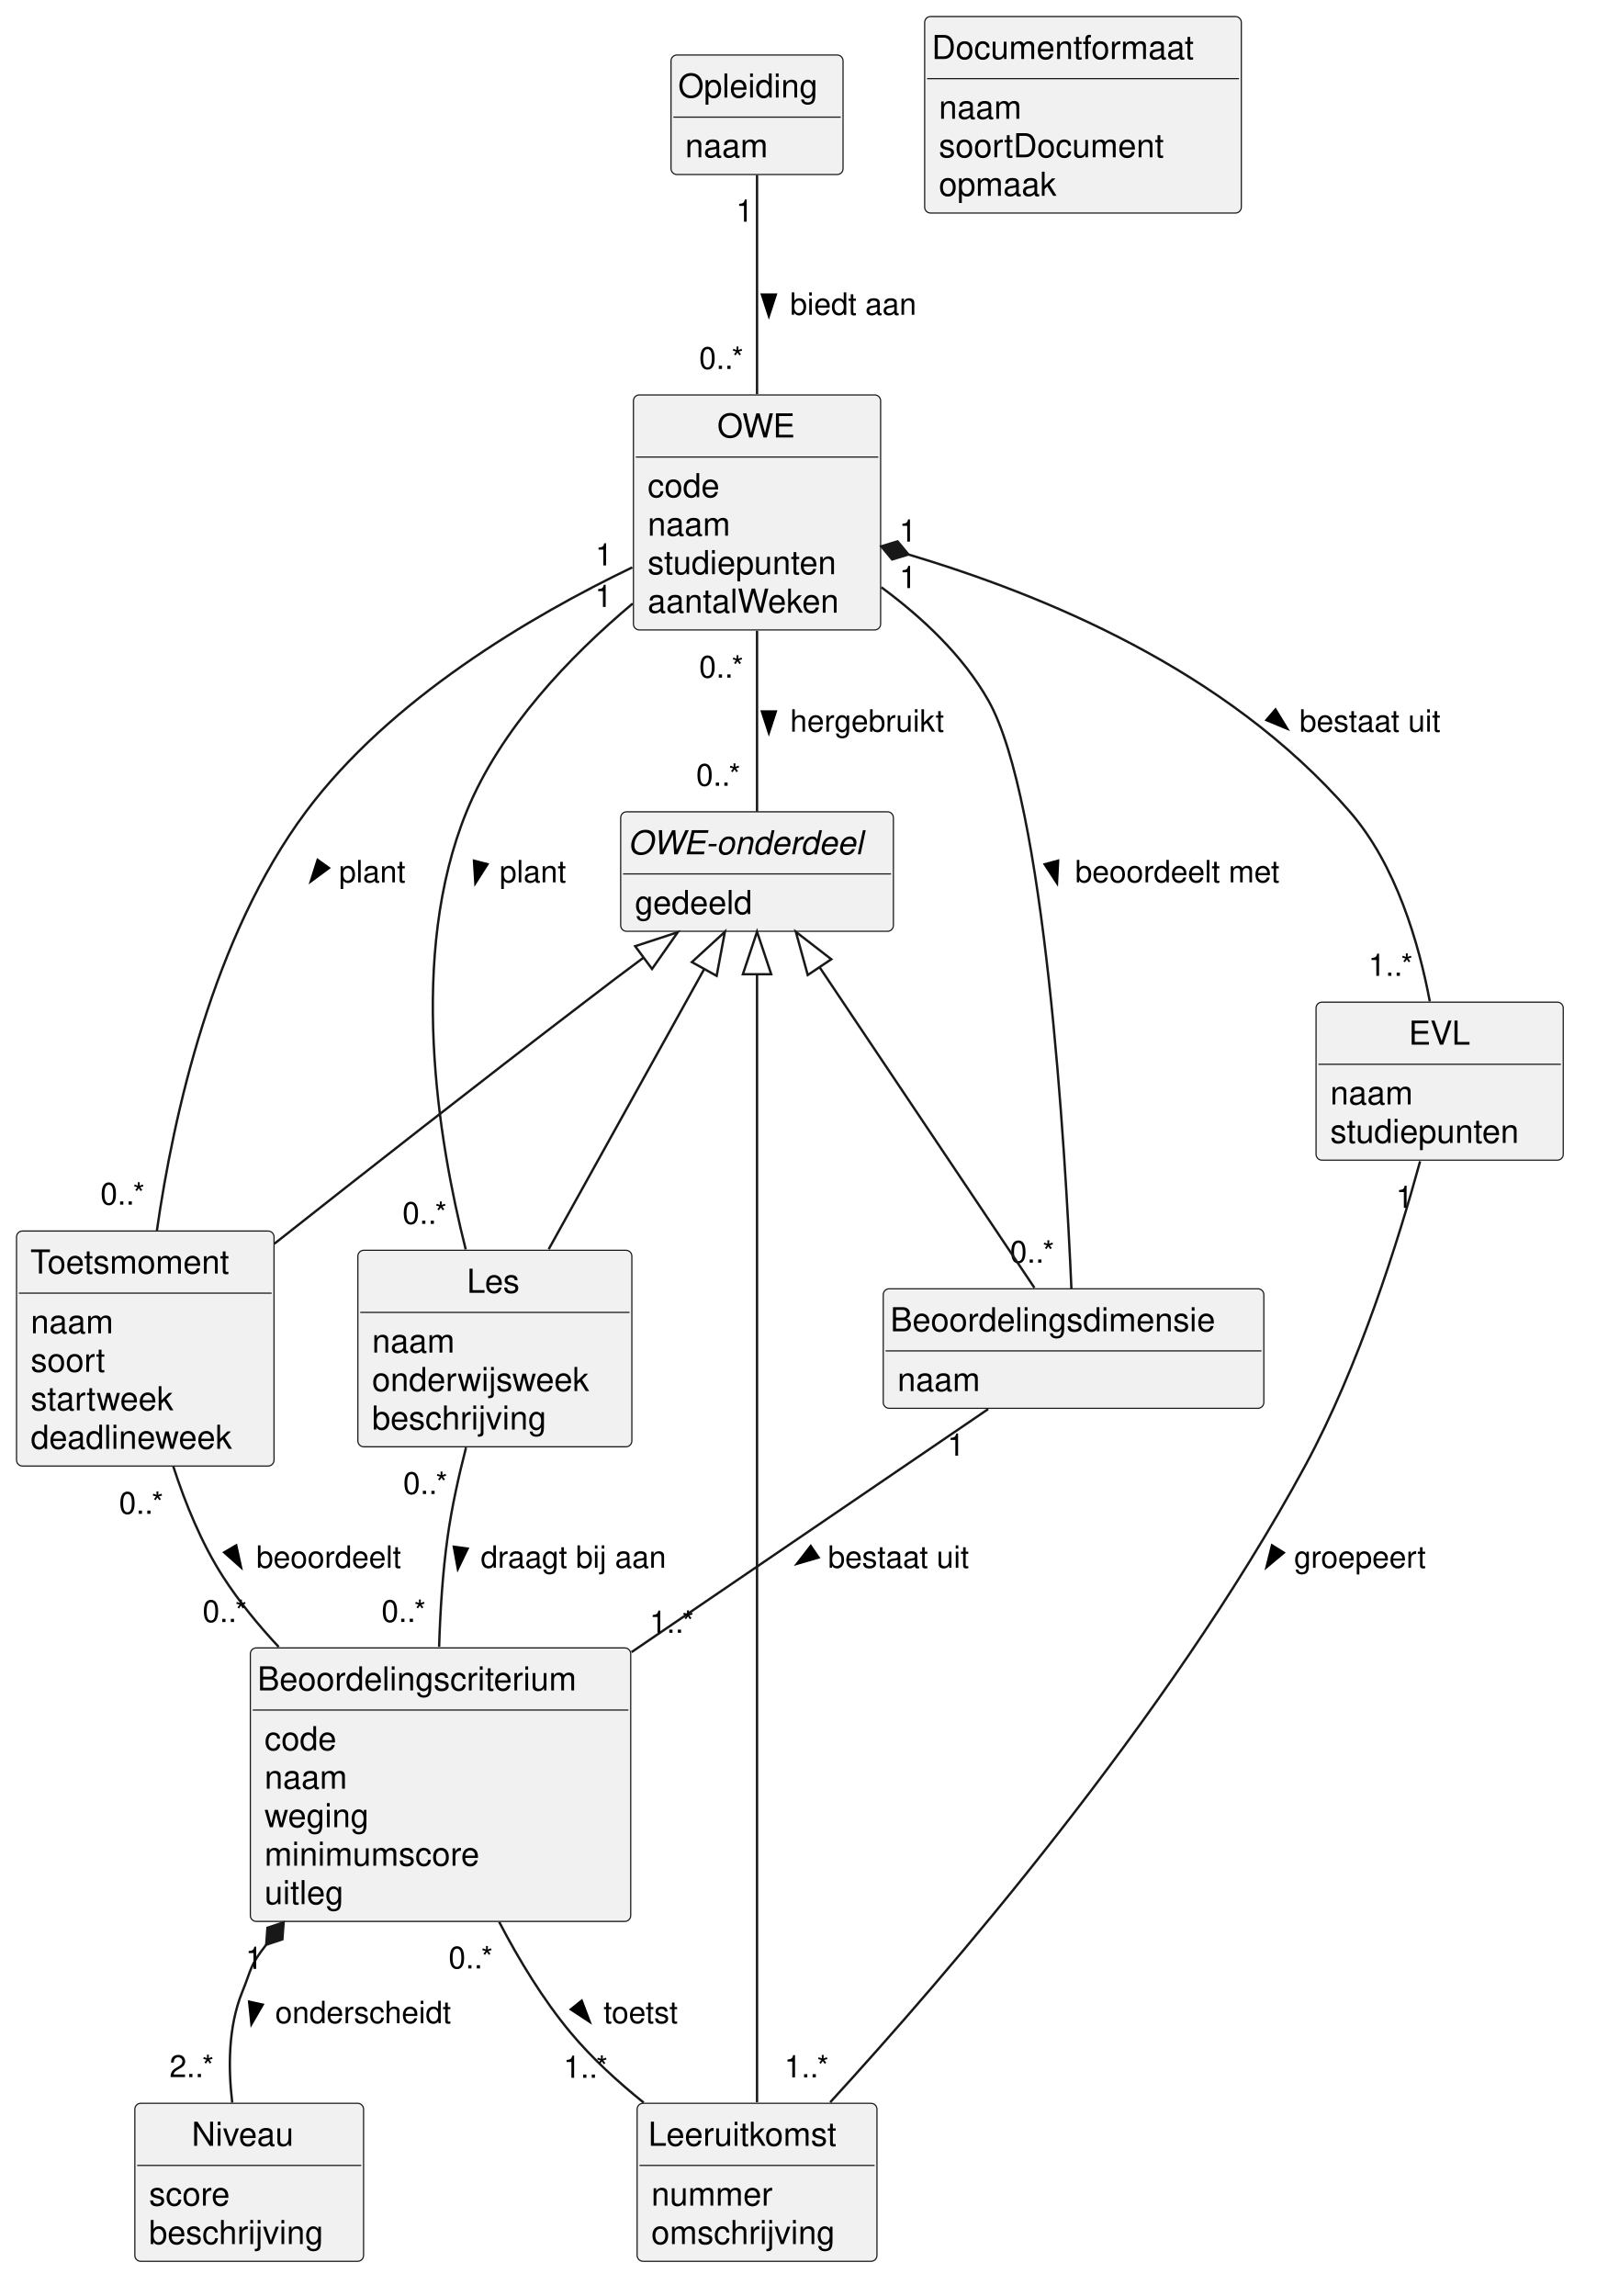
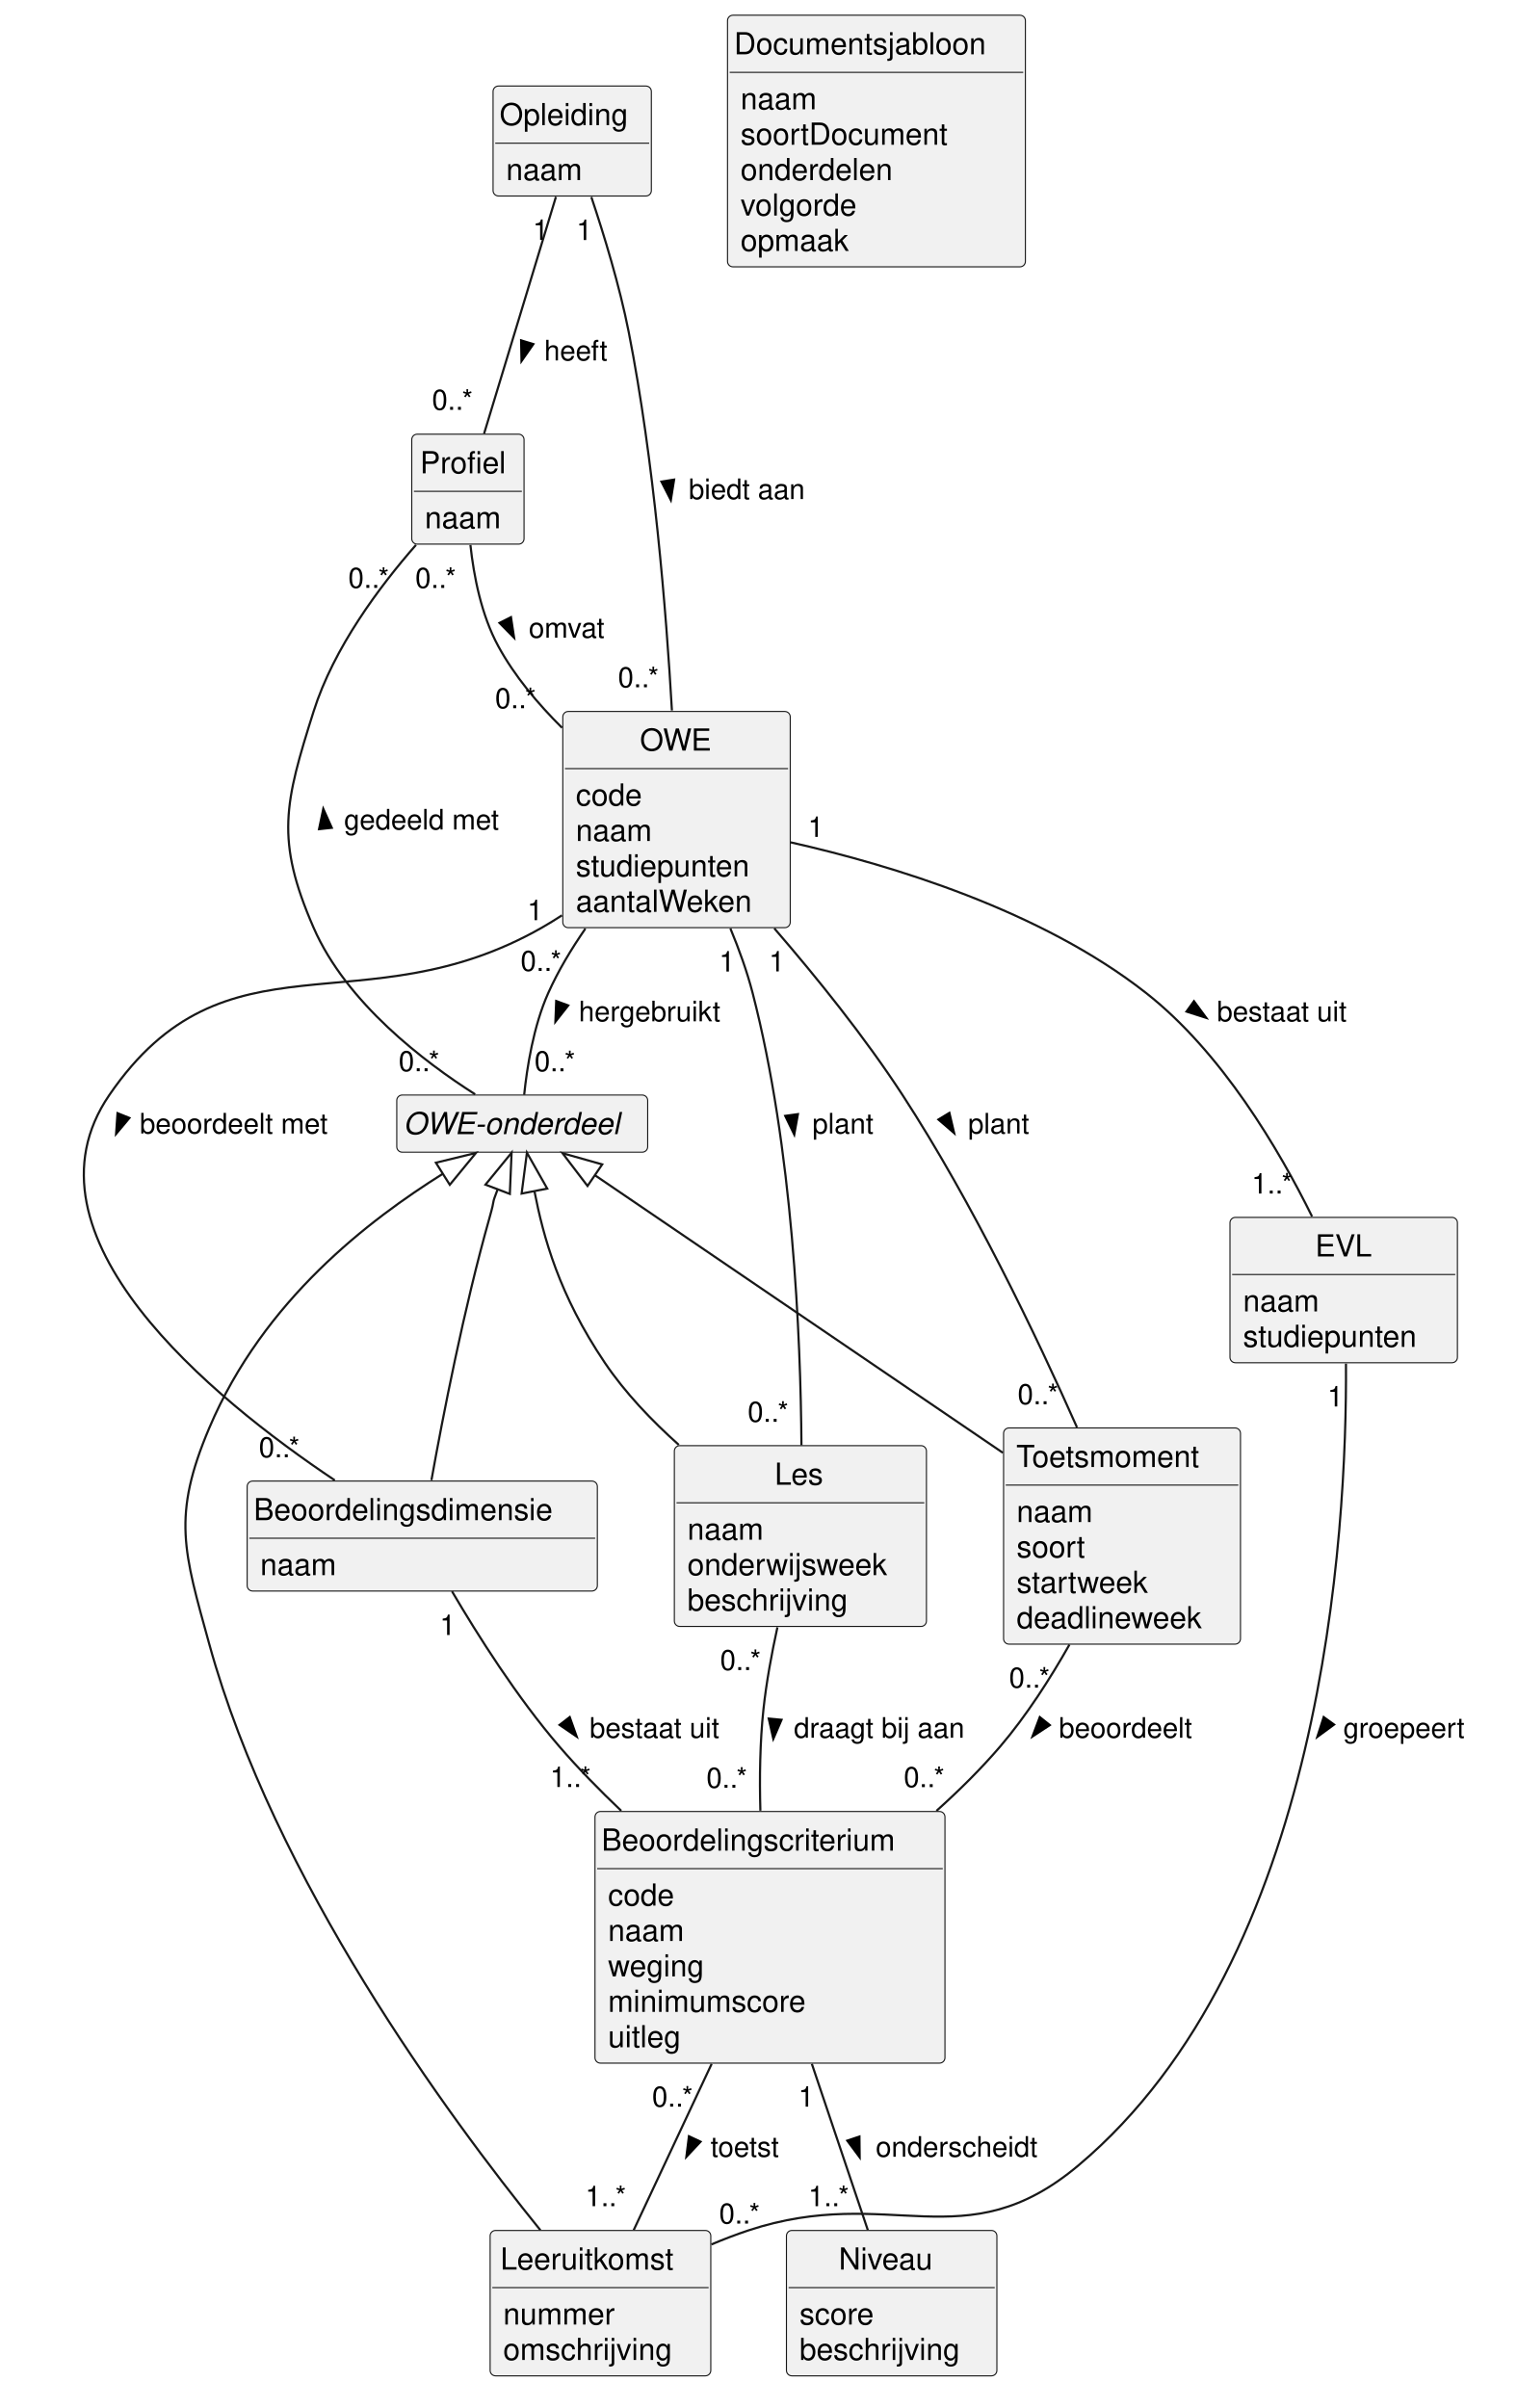
- <svg xmlns="http://www.w3.org/2000/svg" version="1.1" data-diagram-type="CLASS" style="width:676px;height:972px;background:#FFFFFF;" width="676px" height="972px" viewBox="0 0 676 972" zoomAndPan="magnify" preserveAspectRatio="none" contentStyleType="text/css">
+ <svg xmlns="http://www.w3.org/2000/svg" version="1.1" data-diagram-type="CLASS" style="width:698px;height:1108px;background:#FFFFFF;" width="698px" height="1108px" viewBox="0 0 698 1108" zoomAndPan="magnify" preserveAspectRatio="none" contentStyleType="text/css">
  <defs />
  <g font-family="sans-serif" lengthAdjust="spacing">
    <g class="entity" data-qualified-name="Opleiding" id="ent0001" data-source-line="10">
-       <rect x="284.09" y="23.29" width="72.835" height="50.594" fill="#F1F1F1" style="stroke:#181818;stroke-width:0.5;" rx="2.5" ry="2.5" />
-       <text x="287.09" y="41.285" fill="#000" font-size="14" textLength="66.835" font-family="Helvetica">Opleiding</text>
-       <line x1="285.09" y1="49.587" x2="355.925" y2="49.587" style="stroke:#181818;stroke-width:0.5;" />
-       <text x="290.09" y="66.582" fill="#000" font-size="14" textLength="39.669" font-family="Helvetica">naam</text>
-     </g>
-     <g class="entity" data-qualified-name="OWE" id="ent0002" data-source-line="13">
-       <rect x="268.18" y="167.19" width="104.654" height="99.484" fill="#F1F1F1" style="stroke:#181818;stroke-width:0.5;" rx="2.5" ry="2.5" />
-       <text x="303.653" y="185.185" fill="#000" font-size="14" textLength="33.708" font-family="Helvetica">OWE</text>
-       <line x1="269.18" y1="193.487" x2="371.834" y2="193.487" style="stroke:#181818;stroke-width:0.5;" />
-       <text x="274.18" y="210.482" fill="#000" font-size="14" textLength="33.763" font-family="Helvetica">code</text>
-       <text x="274.18" y="226.779" fill="#000" font-size="14" textLength="39.669" font-family="Helvetica">naam</text>
-       <text x="274.18" y="243.076" fill="#000" font-size="14" textLength="92.654" font-family="Helvetica">studiepunten</text>
-       <text x="274.18" y="259.373" fill="#000" font-size="14" textLength="92.039" font-family="Helvetica">aantalWeken</text>
-     </g>
-     <g class="entity" data-qualified-name="EVL" id="ent0003" data-source-line="19">
-       <rect x="557.18" y="424.26" width="104.654" height="66.891" fill="#F1F1F1" style="stroke:#181818;stroke-width:0.5;" rx="2.5" ry="2.5" />
-       <text x="596.396" y="442.255" fill="#000" font-size="14" textLength="26.223" font-family="Helvetica">EVL</text>
-       <line x1="558.18" y1="450.557" x2="660.834" y2="450.557" style="stroke:#181818;stroke-width:0.5;" />
-       <text x="563.18" y="467.552" fill="#000" font-size="14" textLength="39.669" font-family="Helvetica">naam</text>
-       <text x="563.18" y="483.849" fill="#000" font-size="14" textLength="92.654" font-family="Helvetica">studiepunten</text>
-     </g>
-     <g class="entity" data-qualified-name="Onderdeel" id="ent0004" data-source-line="23">
-       <rect x="262.78" y="343.67" width="115.457" height="50.594" fill="#F1F1F1" style="stroke:#181818;stroke-width:0.5;" rx="2.5" ry="2.5" />
-       <text x="265.78" y="361.665" fill="#000" font-size="14" textLength="109.457" font-style="italic" font-family="Helvetica">OWE-onderdeel</text>
-       <line x1="263.78" y1="369.967" x2="377.237" y2="369.967" style="stroke:#181818;stroke-width:0.5;" />
-       <text x="268.78" y="386.962" fill="#000" font-size="14" textLength="56.39" font-family="Helvetica">gedeeld</text>
-     </g>
-     <g class="entity" data-qualified-name="Leeruitkomst" id="ent0005" data-source-line="26">
-       <rect x="269.74" y="890.42" width="101.537" height="66.891" fill="#F1F1F1" style="stroke:#181818;stroke-width:0.5;" rx="2.5" ry="2.5" />
-       <text x="274.445" y="908.415" fill="#000" font-size="14" textLength="92.128" font-family="Helvetica">Leeruitkomst</text>
-       <line x1="270.74" y1="916.717" x2="370.277" y2="916.717" style="stroke:#181818;stroke-width:0.5;" />
-       <text x="275.74" y="933.712" fill="#000" font-size="14" textLength="59.391" font-family="Helvetica">nummer</text>
-       <text x="275.74" y="950.009" fill="#000" font-size="14" textLength="89.537" font-family="Helvetica">omschrijving</text>
-     </g>
-     <g class="entity" data-qualified-name="Beoordelingsdimensie" id="ent0006" data-source-line="30">
-       <rect x="373.94" y="545.6" width="161.135" height="50.594" fill="#F1F1F1" style="stroke:#181818;stroke-width:0.5;" rx="2.5" ry="2.5" />
-       <text x="376.94" y="563.595" fill="#000" font-size="14" textLength="155.135" font-family="Helvetica">Beoordelingsdimensie</text>
-       <line x1="374.94" y1="571.897" x2="534.075" y2="571.897" style="stroke:#181818;stroke-width:0.5;" />
-       <text x="379.94" y="588.892" fill="#000" font-size="14" textLength="39.669" font-family="Helvetica">naam</text>
-     </g>
-     <g class="entity" data-qualified-name="Beoordelingscriterium" id="ent0007" data-source-line="33">
-       <rect x="105.99" y="697.64" width="161.039" height="115.781" fill="#F1F1F1" style="stroke:#181818;stroke-width:0.5;" rx="2.5" ry="2.5" />
-       <text x="108.99" y="715.635" fill="#000" font-size="14" textLength="155.039" font-family="Helvetica">Beoordelingscriterium</text>
-       <line x1="106.99" y1="723.937" x2="266.029" y2="723.937" style="stroke:#181818;stroke-width:0.5;" />
-       <text x="111.99" y="740.932" fill="#000" font-size="14" textLength="33.763" font-family="Helvetica">code</text>
-       <text x="111.99" y="757.229" fill="#000" font-size="14" textLength="39.669" font-family="Helvetica">naam</text>
-       <text x="111.99" y="773.526" fill="#000" font-size="14" textLength="50.6" font-family="Helvetica">weging</text>
-       <text x="111.99" y="789.823" fill="#000" font-size="14" textLength="104.364" font-family="Helvetica">minimumscore</text>
-       <text x="111.99" y="806.119" fill="#000" font-size="14" textLength="39.642" font-family="Helvetica">uitleg</text>
-     </g>
-     <g class="entity" data-qualified-name="Niveau" id="ent0008" data-source-line="40">
-       <rect x="57.09" y="890.42" width="96.834" height="66.891" fill="#F1F1F1" style="stroke:#181818;stroke-width:0.5;" rx="2.5" ry="2.5" />
-       <text x="81.151" y="908.415" fill="#000" font-size="14" textLength="48.713" font-family="Helvetica">Niveau</text>
-       <line x1="58.09" y1="916.717" x2="152.924" y2="916.717" style="stroke:#181818;stroke-width:0.5;" />
-       <text x="63.09" y="933.712" fill="#000" font-size="14" textLength="37.926" font-family="Helvetica">score</text>
-       <text x="63.09" y="950.009" fill="#000" font-size="14" textLength="84.834" font-family="Helvetica">beschrijving</text>
-     </g>
-     <g class="entity" data-qualified-name="Les" id="ent0009" data-source-line="44">
-       <rect x="151.51" y="529.3" width="116.002" height="83.188" fill="#F1F1F1" style="stroke:#181818;stroke-width:0.5;" rx="2.5" ry="2.5" />
-       <text x="197.657" y="547.295" fill="#000" font-size="14" textLength="23.707" font-family="Helvetica">Les</text>
-       <line x1="152.51" y1="555.597" x2="266.512" y2="555.597" style="stroke:#181818;stroke-width:0.5;" />
-       <text x="157.51" y="572.592" fill="#000" font-size="14" textLength="39.669" font-family="Helvetica">naam</text>
-       <text x="157.51" y="588.889" fill="#000" font-size="14" textLength="104.002" font-family="Helvetica">onderwijsweek</text>
-       <text x="157.51" y="605.186" fill="#000" font-size="14" textLength="84.834" font-family="Helvetica">beschrijving</text>
-     </g>
-     <g class="entity" data-qualified-name="Toetsmoment" id="ent0010" data-source-line="49">
-       <rect x="7" y="521.15" width="109.016" height="99.484" fill="#F1F1F1" style="stroke:#181818;stroke-width:0.5;" rx="2.5" ry="2.5" />
-       <text x="12.843" y="539.145" fill="#000" font-size="14" textLength="97.33" font-family="Helvetica">Toetsmoment</text>
-       <line x1="8" y1="547.447" x2="115.016" y2="547.447" style="stroke:#181818;stroke-width:0.5;" />
-       <text x="13" y="564.442" fill="#000" font-size="14" textLength="39.669" font-family="Helvetica">naam</text>
-       <text x="13" y="580.739" fill="#000" font-size="14" textLength="35.67" font-family="Helvetica">soort</text>
-       <text x="13" y="597.036" fill="#000" font-size="14" textLength="69.392" font-family="Helvetica">startweek</text>
-       <text x="13" y="613.333" fill="#000" font-size="14" textLength="97.016" font-family="Helvetica">deadlineweek</text>
-     </g>
-     <g class="entity" data-qualified-name="Documentformaat" id="ent0011" data-source-line="55">
-       <rect x="391.48" y="7" width="134.064" height="83.188" fill="#F1F1F1" style="stroke:#181818;stroke-width:0.5;" rx="2.5" ry="2.5" />
-       <text x="394.48" y="24.995" fill="#000" font-size="14" textLength="128.064" font-family="Helvetica">Documentformaat</text>
-       <line x1="392.48" y1="33.297" x2="524.544" y2="33.297" style="stroke:#181818;stroke-width:0.5;" />
-       <text x="397.48" y="50.292" fill="#000" font-size="14" textLength="39.669" font-family="Helvetica">naam</text>
-       <text x="397.48" y="66.589" fill="#000" font-size="14" textLength="108.199" font-family="Helvetica">soortDocument</text>
-       <text x="397.48" y="82.886" fill="#000" font-size="14" textLength="56.355" font-family="Helvetica">opmaak</text>
-     </g>
-     <g class="link" data-entity-1="ent0001" data-entity-2="ent0002" id="lnk12" data-source-line="61" data-link-type="association">
-       <path d="M320.51,74.13 C320.51,98.44 320.51,136.35 320.51,166.85" style="stroke:#181818;stroke-width:1;" fill="none" id="Opleiding-OWE" codeLine="61" />
-       <polygon points="325.51,133.756,328.449,124.711,322.571,124.711,325.51,133.756" fill="#000" style="stroke:#000;stroke-width:1;stroke-linejoin:miter;stroke-miterlimit:10;" />
-       <text x="334.51" y="133.257" fill="#000" font-size="13" textLength="61.515" font-family="Helvetica">biedt aan</text>
-       <text x="311.617" y="93.853" fill="#000" font-size="13" font-family="Helvetica">1</text>
-       <text x="295.967" y="156.188" fill="#000" font-size="13" textLength="23.036" font-family="Helvetica">0..*</text>
-     </g>
-     <g class="link" data-entity-1="ent0002" data-entity-2="ent0003" id="lnk13" data-source-line="62" data-link-type="composition">
-       <path d="M384.604,234.738 C441.234,251.728 518.76,282.96 571.51,343.67 C591.13,366.25 600.71,399.36 605.33,423.91" style="stroke:#181818;stroke-width:1;" fill="none" id="OWE-backto-EVL" codeLine="62" />
-       <polygon points="373.11,231.29,377.707,236.845,384.604,234.738,380.006,229.183,373.11,231.29" fill="#181818" style="stroke:#181818;stroke-width:1;stroke-linejoin:miter;stroke-miterlimit:10;" />
-       <polygon points="544.956,308.49,540.001,300.373,536.176,304.836,544.956,308.49" fill="#000" style="stroke:#000;stroke-width:1;stroke-linejoin:miter;stroke-miterlimit:10;" />
-       <text x="550.16" y="309.737" fill="#000" font-size="13" textLength="70.23" font-family="Helvetica">bestaat uit</text>
-       <text x="380.734" y="229.287" fill="#000" font-size="13" font-family="Helvetica">1</text>
-       <text x="579.345" y="413.118" fill="#000" font-size="13" textLength="23.036" font-family="Helvetica">1..*</text>
-     </g>
-     <g class="link" data-entity-1="ent0003" data-entity-2="ent0005" id="lnk14" data-source-line="63" data-link-type="association">
-       <path d="M601.23,491.63 C592.02,525.28 575.37,578.45 552.51,620.64 C494.52,727.65 400.04,836.96 351.48,889.99" style="stroke:#181818;stroke-width:1;" fill="none" id="EVL-Leeruitkomst" codeLine="63" />
-       <polygon points="536.214,663.443,543.509,657.34,538.529,654.218,536.214,663.443" fill="#000" style="stroke:#000;stroke-width:1;stroke-linejoin:miter;stroke-miterlimit:10;" />
-       <text x="547.87" y="663.707" fill="#000" font-size="13" textLength="64.238" font-family="Helvetica">groepeert</text>
-       <text x="590.991" y="511.347" fill="#000" font-size="13" font-family="Helvetica">1</text>
-       <text x="332.073" y="879.441" fill="#000" font-size="13" textLength="23.036" font-family="Helvetica">1..*</text>
-     </g>
-     <g class="link" data-entity-1="ent0002" data-entity-2="ent0006" id="lnk15" data-source-line="64" data-link-type="association">
-       <path d="M373.15,248.63 C390.34,261.31 407.75,277.55 418.51,296.67 C442.38,339.1 451.05,486.72 453.6,545.49" style="stroke:#181818;stroke-width:1;" fill="none" id="OWE-Beoordelingsdimensie" codeLine="64" />
-       <polygon points="447.498,373.862,447.969,364.363,442.295,365.901,447.498,373.862" fill="#000" style="stroke:#000;stroke-width:1;stroke-linejoin:miter;stroke-miterlimit:10;" />
-       <text x="455.19" y="373.537" fill="#000" font-size="13" textLength="100.35" font-family="Helvetica">beoordeelt met</text>
-       <text x="380.78" y="248.957" fill="#000" font-size="13" font-family="Helvetica">1</text>
-       <text x="427.58" y="534.552" fill="#000" font-size="13" textLength="23.036" font-family="Helvetica">0..*</text>
-     </g>
-     <g class="link" data-entity-1="ent0006" data-entity-2="ent0007" id="lnk16" data-source-line="65" data-link-type="association">
-       <path d="M418.36,596.53 C379.86,622.77 317.65,665.16 267.36,699.43" style="stroke:#181818;stroke-width:1;" fill="none" id="Beoordelingsdimensie-Beoordelingscriterium" codeLine="65" />
-       <polygon points="337.418,662.022,346.548,659.357,343.238,654.5,337.418,662.022" fill="#000" style="stroke:#000;stroke-width:1;stroke-linejoin:miter;stroke-miterlimit:10;" />
-       <text x="350.55" y="663.707" fill="#000" font-size="13" textLength="70.23" font-family="Helvetica">bestaat uit</text>
-       <text x="401.107" y="616.274" fill="#000" font-size="13" font-family="Helvetica">1</text>
-       <text x="275.009" y="691.235" fill="#000" font-size="13" textLength="23.036" font-family="Helvetica">1..*</text>
-     </g>
-     <g class="link" data-entity-1="ent0007" data-entity-2="ent0008" id="lnk17" data-source-line="66" data-link-type="composition">
-       <path d="M112.704,823.296 C105.574,832.446 106.76,832.92 102.51,843.42 C96.61,858.01 96.56,875.36 98.32,890.12" style="stroke:#181818;stroke-width:1;" fill="none" id="Beoordelingscriterium-backto-Niveau" codeLine="66" />
-       <polygon points="120.08,813.83,113.237,816.104,112.704,823.296,119.547,821.021,120.08,813.83" fill="#181818" style="stroke:#181818;stroke-width:1;stroke-linejoin:miter;stroke-miterlimit:10;" />
-       <polygon points="106.458,856.874,111.234,848.65,105.488,847.413,106.458,856.874" fill="#000" style="stroke:#000;stroke-width:1;stroke-linejoin:miter;stroke-miterlimit:10;" />
-       <text x="116.51" y="856.487" fill="#000" font-size="13" textLength="84.906" font-family="Helvetica">onderscheidt</text>
-       <text x="103.952" y="833.513" fill="#000" font-size="13" font-family="Helvetica">1</text>
-       <text x="71.761" y="879.337" fill="#000" font-size="13" textLength="23.036" font-family="Helvetica">2..*</text>
-     </g>
-     <g class="link" data-entity-1="ent0002" data-entity-2="ent0009" id="lnk18" data-source-line="67" data-link-type="association">
-       <path d="M267.85,255.51 C241.35,277.76 211.86,308.46 197.51,343.67 C172.71,404.49 185.37,482.23 197.17,528.93" style="stroke:#181818;stroke-width:1;" fill="none" id="OWE-Les" codeLine="67" />
-       <polygon points="201.259,373.877,206.368,365.856,200.677,364.385,201.259,373.877" fill="#000" style="stroke:#000;stroke-width:1;stroke-linejoin:miter;stroke-miterlimit:10;" />
-       <text x="211.51" y="373.537" fill="#000" font-size="13" textLength="33.167" font-family="Helvetica">plant</text>
-       <text x="251.902" y="256.957" fill="#000" font-size="13" font-family="Helvetica">1</text>
-       <text x="170.373" y="518.124" fill="#000" font-size="13" textLength="23.036" font-family="Helvetica">0..*</text>
-     </g>
-     <g class="link" data-entity-1="ent0002" data-entity-2="ent0010" id="lnk19" data-source-line="68" data-link-type="association">
-       <path d="M267.69,240.19 C224.54,260.95 165.08,295.91 129.51,343.67 C90.18,396.45 73.44,471.98 66.42,520.97" style="stroke:#181818;stroke-width:1;" fill="none" id="OWE-Toetsmoment" codeLine="68" />
-       <polygon points="131.597,373.1,139.255,367.461,134.478,364.037,131.597,373.1" fill="#000" style="stroke:#000;stroke-width:1;stroke-linejoin:miter;stroke-miterlimit:10;" />
-       <text x="143.51" y="373.537" fill="#000" font-size="13" textLength="33.167" font-family="Helvetica">plant</text>
-       <text x="252.073" y="239.383" fill="#000" font-size="13" font-family="Helvetica">1</text>
-       <text x="42.496" y="509.971" fill="#000" font-size="13" textLength="23.036" font-family="Helvetica">0..*</text>
-     </g>
-     <g class="link" data-entity-1="ent0007" data-entity-2="ent0005" id="lnk20" data-source-line="70" data-link-type="association">
-       <path d="M211.35,813.66 C219.7,829.65 229.88,846.46 241.51,860.42 C250.46,871.17 261.53,881.3 272.52,890.14" style="stroke:#181818;stroke-width:1;" fill="none" id="Beoordelingscriterium-Leeruitkomst" codeLine="70" />
-       <polygon points="249.633,855.891,246.279,846.992,241.688,850.663,249.633,855.891" fill="#000" style="stroke:#000;stroke-width:1;stroke-linejoin:miter;stroke-miterlimit:10;" />
-       <text x="255.51" y="856.487" fill="#000" font-size="13" textLength="38.016" font-family="Helvetica">toetst</text>
-       <text x="189.895" y="833.323" fill="#000" font-size="13" textLength="23.036" font-family="Helvetica">0..*</text>
-       <text x="238.555" y="879.618" fill="#000" font-size="13" textLength="23.036" font-family="Helvetica">1..*</text>
-     </g>
-     <g class="link" data-entity-1="ent0009" data-entity-2="ent0007" id="lnk21" data-source-line="71" data-link-type="association">
-       <path d="M197.3,612.83 C194.19,624.9 191.24,638.21 189.51,650.64 C187.41,665.65 186.37,682 185.91,697.18" style="stroke:#181818;stroke-width:1;" fill="none" id="Les-Beoordelingscriterium" codeLine="71" />
-       <polygon points="193.841,664.161,197.964,655.591,192.139,654.804,193.841,664.161" fill="#000" style="stroke:#000;stroke-width:1;stroke-linejoin:miter;stroke-miterlimit:10;" />
-       <text x="203.51" y="663.707" fill="#000" font-size="13" textLength="90.791" font-family="Helvetica">draagt bij aan</text>
-       <text x="170.672" y="632.477" fill="#000" font-size="13" textLength="23.036" font-family="Helvetica">0..*</text>
-       <text x="161.513" y="686.641" fill="#000" font-size="13" textLength="23.036" font-family="Helvetica">0..*</text>
-     </g>
-     <g class="link" data-entity-1="ent0010" data-entity-2="ent0007" id="lnk22" data-source-line="72" data-link-type="association">
-       <path d="M73.34,620.72 C78.43,636.45 85.36,653.46 94.51,667.64 C101.18,677.98 109.33,687.95 118,697.22" style="stroke:#181818;stroke-width:1;" fill="none" id="Toetsmoment-Beoordelingscriterium" codeLine="72" />
-       <polygon points="102.031,663.524,100.009,654.231,94.933,657.195,102.031,663.524" fill="#000" style="stroke:#000;stroke-width:1;stroke-linejoin:miter;stroke-miterlimit:10;" />
-       <text x="108.51" y="663.707" fill="#000" font-size="13" textLength="70.459" font-family="Helvetica">beoordeelt</text>
-       <text x="50.389" y="640.858" fill="#000" font-size="13" textLength="23.036" font-family="Helvetica">0..*</text>
-       <text x="85.751" y="686.685" fill="#000" font-size="13" textLength="23.036" font-family="Helvetica">0..*</text>
-     </g>
-     <g class="link" data-entity-1="ent0004" data-entity-2="ent0005" id="lnk23" data-source-line="74" data-link-type="extension">
-       <path d="M320.51,412.44 C320.51,501.26 320.51,788.72 320.51,889.97" style="stroke:#181818;stroke-width:1;" fill="none" id="Onderdeel-backto-Leeruitkomst" codeLine="74" />
-       <polygon points="320.51,394.44,314.51,412.44,326.51,412.44,320.51,394.44" fill="none" style="stroke:#181818;stroke-width:1;stroke-linejoin:miter;stroke-miterlimit:10;" />
-     </g>
-     <g class="link" data-entity-1="ent0004" data-entity-2="ent0006" id="lnk24" data-source-line="75" data-link-type="extension">
-       <path d="M346.962,409.432 C372.682,447.802 412.14,506.69 437.94,545.18" style="stroke:#181818;stroke-width:1;" fill="none" id="Onderdeel-backto-Beoordelingsdimensie" codeLine="75" />
-       <polygon points="336.94,394.48,341.978,412.772,351.946,406.091,336.94,394.48" fill="none" style="stroke:#181818;stroke-width:1;stroke-linejoin:miter;stroke-miterlimit:10;" />
-     </g>
-     <g class="link" data-entity-1="ent0004" data-entity-2="ent0009" id="lnk25" data-source-line="76" data-link-type="extension">
-       <path d="M298.16,410.216 C279.57,443.686 254.75,488.4 232.3,528.85" style="stroke:#181818;stroke-width:1;" fill="none" id="Onderdeel-backto-Les" codeLine="76" />
-       <polygon points="306.9,394.48,292.915,407.302,303.405,413.129,306.9,394.48" fill="none" style="stroke:#181818;stroke-width:1;stroke-linejoin:miter;stroke-miterlimit:10;" />
-     </g>
-     <g class="link" data-entity-1="ent0004" data-entity-2="ent0010" id="lnk26" data-source-line="77" data-link-type="extension">
-       <path d="M272.483,405.384 C260.053,414.604 260.31,414.49 247.51,424.26 C203.01,458.23 153.08,497.38 116.17,526.52" style="stroke:#181818;stroke-width:1;" fill="none" id="Onderdeel-backto-Toetsmoment" codeLine="77" />
-       <polygon points="286.94,394.66,268.908,400.565,276.057,410.203,286.94,394.66" fill="none" style="stroke:#181818;stroke-width:1;stroke-linejoin:miter;stroke-miterlimit:10;" />
-     </g>
-     <g class="link" data-entity-1="ent0002" data-entity-2="ent0004" id="lnk27" data-source-line="78" data-link-type="association">
-       <path d="M320.51,267.06 C320.51,292.69 320.51,322.93 320.51,343.58" style="stroke:#181818;stroke-width:1;" fill="none" id="OWE-Onderdeel" codeLine="78" />
-       <polygon points="325.51,310.236,328.449,301.191,322.571,301.191,325.51,310.236" fill="#000" style="stroke:#000;stroke-width:1;stroke-linejoin:miter;stroke-miterlimit:10;" />
-       <text x="334.51" y="309.737" fill="#000" font-size="13" textLength="75.905" font-family="Helvetica">hergebruikt</text>
-       <text x="295.967" y="286.88" fill="#000" font-size="13" textLength="23.036" font-family="Helvetica">0..*</text>
-       <text x="294.712" y="332.647" fill="#000" font-size="13" textLength="23.036" font-family="Helvetica">0..*</text>
+       <rect x="226.88" y="39.59" width="72.835" height="50.594" fill="#F1F1F1" style="stroke:#181818;stroke-width:0.5;" rx="2.5" ry="2.5" />
+       <text x="229.88" y="57.585" fill="#000" font-size="14" textLength="66.835" font-family="Helvetica">Opleiding</text>
+       <line x1="227.88" y1="65.887" x2="298.715" y2="65.887" style="stroke:#181818;stroke-width:0.5;" />
+       <text x="232.88" y="82.882" fill="#000" font-size="14" textLength="39.669" font-family="Helvetica">naam</text>
+     </g>
+     <g class="entity" data-qualified-name="Profiel" id="ent0002" data-source-line="13">
+       <rect x="189.47" y="199.78" width="51.669" height="50.594" fill="#F1F1F1" style="stroke:#181818;stroke-width:0.5;" rx="2.5" ry="2.5" />
+       <text x="193.262" y="217.775" fill="#000" font-size="14" textLength="44.085" font-family="Helvetica">Profiel</text>
+       <line x1="190.47" y1="226.077" x2="240.139" y2="226.077" style="stroke:#181818;stroke-width:0.5;" />
+       <text x="195.47" y="243.072" fill="#000" font-size="14" textLength="39.669" font-family="Helvetica">naam</text>
+     </g>
+     <g class="entity" data-qualified-name="OWE" id="ent0003" data-source-line="16">
+       <rect x="258.97" y="327.37" width="104.654" height="99.484" fill="#F1F1F1" style="stroke:#181818;stroke-width:0.5;" rx="2.5" ry="2.5" />
+       <text x="294.443" y="345.365" fill="#000" font-size="14" textLength="33.708" font-family="Helvetica">OWE</text>
+       <line x1="259.97" y1="353.667" x2="362.624" y2="353.667" style="stroke:#181818;stroke-width:0.5;" />
+       <text x="264.97" y="370.662" fill="#000" font-size="14" textLength="33.763" font-family="Helvetica">code</text>
+       <text x="264.97" y="386.959" fill="#000" font-size="14" textLength="39.669" font-family="Helvetica">naam</text>
+       <text x="264.97" y="403.256" fill="#000" font-size="14" textLength="92.654" font-family="Helvetica">studiepunten</text>
+       <text x="264.97" y="419.553" fill="#000" font-size="14" textLength="92.039" font-family="Helvetica">aantalWeken</text>
+     </g>
+     <g class="entity" data-qualified-name="EVL" id="ent0004" data-source-line="22">
+       <rect x="565.97" y="560.15" width="104.654" height="66.891" fill="#F1F1F1" style="stroke:#181818;stroke-width:0.5;" rx="2.5" ry="2.5" />
+       <text x="605.186" y="578.145" fill="#000" font-size="14" textLength="26.223" font-family="Helvetica">EVL</text>
+       <line x1="566.97" y1="586.447" x2="669.624" y2="586.447" style="stroke:#181818;stroke-width:0.5;" />
+       <text x="571.97" y="603.442" fill="#000" font-size="14" textLength="39.669" font-family="Helvetica">naam</text>
+       <text x="571.97" y="619.739" fill="#000" font-size="14" textLength="92.654" font-family="Helvetica">studiepunten</text>
+     </g>
+     <g class="entity" data-qualified-name="Onderdeel" id="ent0005" data-source-line="26">
+       <rect x="182.57" y="503.86" width="115.457" height="26.297" fill="#F1F1F1" style="stroke:#181818;stroke-width:0.5;" rx="2.5" ry="2.5" />
+       <text x="185.57" y="521.855" fill="#000" font-size="14" textLength="109.457" font-style="italic" font-family="Helvetica">OWE-onderdeel</text>
+     </g>
+     <g class="entity" data-qualified-name="Leeruitkomst" id="ent0006" data-source-line="27">
+       <rect x="225.53" y="1026.31" width="101.537" height="66.891" fill="#F1F1F1" style="stroke:#181818;stroke-width:0.5;" rx="2.5" ry="2.5" />
+       <text x="230.235" y="1044.305" fill="#000" font-size="14" textLength="92.128" font-family="Helvetica">Leeruitkomst</text>
+       <line x1="226.53" y1="1052.607" x2="326.067" y2="1052.607" style="stroke:#181818;stroke-width:0.5;" />
+       <text x="231.53" y="1069.602" fill="#000" font-size="14" textLength="59.391" font-family="Helvetica">nummer</text>
+       <text x="231.53" y="1085.899" fill="#000" font-size="14" textLength="89.537" font-family="Helvetica">omschrijving</text>
+     </g>
+     <g class="entity" data-qualified-name="Beoordelingsdimensie" id="ent0007" data-source-line="31">
+       <rect x="113.73" y="681.49" width="161.135" height="50.594" fill="#F1F1F1" style="stroke:#181818;stroke-width:0.5;" rx="2.5" ry="2.5" />
+       <text x="116.73" y="699.485" fill="#000" font-size="14" textLength="155.135" font-family="Helvetica">Beoordelingsdimensie</text>
+       <line x1="114.73" y1="707.787" x2="273.865" y2="707.787" style="stroke:#181818;stroke-width:0.5;" />
+       <text x="119.73" y="724.782" fill="#000" font-size="14" textLength="39.669" font-family="Helvetica">naam</text>
+     </g>
+     <g class="entity" data-qualified-name="Beoordelingscriterium" id="ent0008" data-source-line="34">
+       <rect x="273.78" y="833.53" width="161.039" height="115.781" fill="#F1F1F1" style="stroke:#181818;stroke-width:0.5;" rx="2.5" ry="2.5" />
+       <text x="276.78" y="851.525" fill="#000" font-size="14" textLength="155.039" font-family="Helvetica">Beoordelingscriterium</text>
+       <line x1="274.78" y1="859.827" x2="433.819" y2="859.827" style="stroke:#181818;stroke-width:0.5;" />
+       <text x="279.78" y="876.822" fill="#000" font-size="14" textLength="33.763" font-family="Helvetica">code</text>
+       <text x="279.78" y="893.119" fill="#000" font-size="14" textLength="39.669" font-family="Helvetica">naam</text>
+       <text x="279.78" y="909.416" fill="#000" font-size="14" textLength="50.6" font-family="Helvetica">weging</text>
+       <text x="279.78" y="925.713" fill="#000" font-size="14" textLength="104.364" font-family="Helvetica">minimumscore</text>
+       <text x="279.78" y="942.009" fill="#000" font-size="14" textLength="39.642" font-family="Helvetica">uitleg</text>
+     </g>
+     <g class="entity" data-qualified-name="Niveau" id="ent0009" data-source-line="41">
+       <rect x="361.88" y="1026.31" width="96.834" height="66.891" fill="#F1F1F1" style="stroke:#181818;stroke-width:0.5;" rx="2.5" ry="2.5" />
+       <text x="385.941" y="1044.305" fill="#000" font-size="14" textLength="48.713" font-family="Helvetica">Niveau</text>
+       <line x1="362.88" y1="1052.607" x2="457.714" y2="1052.607" style="stroke:#181818;stroke-width:0.5;" />
+       <text x="367.88" y="1069.602" fill="#000" font-size="14" textLength="37.926" font-family="Helvetica">score</text>
+       <text x="367.88" y="1085.899" fill="#000" font-size="14" textLength="84.834" font-family="Helvetica">beschrijving</text>
+     </g>
+     <g class="entity" data-qualified-name="Les" id="ent0010" data-source-line="45">
+       <rect x="310.3" y="665.19" width="116.002" height="83.188" fill="#F1F1F1" style="stroke:#181818;stroke-width:0.5;" rx="2.5" ry="2.5" />
+       <text x="356.447" y="683.185" fill="#000" font-size="14" textLength="23.707" font-family="Helvetica">Les</text>
+       <line x1="311.3" y1="691.487" x2="425.302" y2="691.487" style="stroke:#181818;stroke-width:0.5;" />
+       <text x="316.3" y="708.482" fill="#000" font-size="14" textLength="39.669" font-family="Helvetica">naam</text>
+       <text x="316.3" y="724.779" fill="#000" font-size="14" textLength="104.002" font-family="Helvetica">onderwijsweek</text>
+       <text x="316.3" y="741.076" fill="#000" font-size="14" textLength="84.834" font-family="Helvetica">beschrijving</text>
+     </g>
+     <g class="entity" data-qualified-name="Toetsmoment" id="ent0011" data-source-line="50">
+       <rect x="461.79" y="657.04" width="109.016" height="99.484" fill="#F1F1F1" style="stroke:#181818;stroke-width:0.5;" rx="2.5" ry="2.5" />
+       <text x="467.633" y="675.035" fill="#000" font-size="14" textLength="97.33" font-family="Helvetica">Toetsmoment</text>
+       <line x1="462.79" y1="683.337" x2="569.806" y2="683.337" style="stroke:#181818;stroke-width:0.5;" />
+       <text x="467.79" y="700.332" fill="#000" font-size="14" textLength="39.669" font-family="Helvetica">naam</text>
+       <text x="467.79" y="716.629" fill="#000" font-size="14" textLength="35.67" font-family="Helvetica">soort</text>
+       <text x="467.79" y="732.926" fill="#000" font-size="14" textLength="69.392" font-family="Helvetica">startweek</text>
+       <text x="467.79" y="749.223" fill="#000" font-size="14" textLength="97.016" font-family="Helvetica">deadlineweek</text>
+     </g>
+     <g class="entity" data-qualified-name="Documentsjabloon" id="ent0012" data-source-line="56">
+       <rect x="334.76" y="7" width="137.072" height="115.781" fill="#F1F1F1" style="stroke:#181818;stroke-width:0.5;" rx="2.5" ry="2.5" />
+       <text x="337.76" y="24.995" fill="#000" font-size="14" textLength="131.072" font-family="Helvetica">Documentsjabloon</text>
+       <line x1="335.76" y1="33.297" x2="470.832" y2="33.297" style="stroke:#181818;stroke-width:0.5;" />
+       <text x="340.76" y="50.292" fill="#000" font-size="14" textLength="39.669" font-family="Helvetica">naam</text>
+       <text x="340.76" y="66.589" fill="#000" font-size="14" textLength="108.199" font-family="Helvetica">soortDocument</text>
+       <text x="340.76" y="82.886" fill="#000" font-size="14" textLength="79.57" font-family="Helvetica">onderdelen</text>
+       <text x="340.76" y="99.183" fill="#000" font-size="14" textLength="61.448" font-family="Helvetica">volgorde</text>
+       <text x="340.76" y="115.479" fill="#000" font-size="14" textLength="56.355" font-family="Helvetica">opmaak</text>
+     </g>
+     <g class="link" data-entity-1="ent0001" data-entity-2="ent0002" id="lnk13" data-source-line="64" data-link-type="association">
+       <path d="M255.8,90.6 C246.78,120.32 231.74,169.89 222.75,199.53" style="stroke:#181818;stroke-width:1;" fill="none" id="Opleiding-Profiel" codeLine="64" />
+       <polygon points="239.978,166.131,245.417,158.329,239.792,156.622,239.978,166.131" fill="#000" style="stroke:#000;stroke-width:1;stroke-linejoin:miter;stroke-miterlimit:10;" />
+       <text x="250.43" y="165.847" fill="#000" font-size="13" textLength="33.909" font-family="Helvetica">heeft</text>
+       <text x="245.173" y="110.363" fill="#000" font-size="13" font-family="Helvetica">1</text>
+       <text x="198.766" y="188.558" fill="#000" font-size="13" textLength="23.036" font-family="Helvetica">0..*</text>
+     </g>
+     <g class="link" data-entity-1="ent0001" data-entity-2="ent0003" id="lnk14" data-source-line="65" data-link-type="association">
+       <path d="M272.1,90.66 C277.87,107.87 285.1,131.46 289.3,152.78 C300.97,212.03 306.57,281.4 309.18,326.92" style="stroke:#181818;stroke-width:1;" fill="none" id="Opleiding-OWE" codeLine="65" />
+       <polygon points="308.675,230.086,310.176,220.695,304.369,221.606,308.675,230.086" fill="#000" style="stroke:#000;stroke-width:1;stroke-linejoin:miter;stroke-miterlimit:10;" />
+       <text x="316.9" y="229.647" fill="#000" font-size="13" textLength="61.515" font-family="Helvetica">biedt aan</text>
+       <text x="265.242" y="110.437" fill="#000" font-size="13" font-family="Helvetica">1</text>
+       <text x="284.353" y="316.243" fill="#000" font-size="13" textLength="23.036" font-family="Helvetica">0..*</text>
+     </g>
+     <g class="link" data-entity-1="ent0002" data-entity-2="ent0003" id="lnk15" data-source-line="66" data-link-type="association">
+       <path d="M216.46,250.76 C218.01,265.1 221.5,283.09 229.3,297.37 C236.77,311.06 247.44,323.79 258.62,334.87" style="stroke:#181818;stroke-width:1;" fill="none" id="Profiel-OWE" codeLine="66" />
+       <polygon points="236.541,293.406,235.115,284.003,229.86,286.637,236.541,293.406" fill="#000" style="stroke:#000;stroke-width:1;stroke-linejoin:miter;stroke-miterlimit:10;" />
+       <text x="243.3" y="293.437" fill="#000" font-size="13" textLength="41.374" font-family="Helvetica">omvat</text>
+       <text x="191.072" y="270.516" fill="#000" font-size="13" textLength="23.036" font-family="Helvetica">0..*</text>
+       <text x="227.801" y="325.883" fill="#000" font-size="13" textLength="23.036" font-family="Helvetica">0..*</text>
+     </g>
+     <g class="link" data-entity-1="ent0003" data-entity-2="ent0004" id="lnk16" data-source-line="67" data-link-type="association">
+       <path d="M363.81,387.59 C410.59,398.14 478.93,418.93 527.3,456.86 C562.35,484.34 588.64,529.17 603.73,559.73" style="stroke:#181818;stroke-width:1;" fill="none" id="OWE-EVL" codeLine="67" />
+       <polygon points="555.033,468.341,549.397,460.68,545.97,465.456,555.033,468.341" fill="#000" style="stroke:#000;stroke-width:1;stroke-linejoin:miter;stroke-miterlimit:10;" />
+       <text x="559.97" y="469.927" fill="#000" font-size="13" textLength="70.23" font-family="Helvetica">bestaat uit</text>
+       <text x="371.776" y="385.085" fill="#000" font-size="13" font-family="Helvetica">1</text>
+       <text x="575.927" y="549.182" fill="#000" font-size="13" textLength="23.036" font-family="Helvetica">1..*</text>
+     </g>
+     <g class="link" data-entity-1="ent0004" data-entity-2="ent0006" id="lnk17" data-source-line="68" data-link-type="association">
+       <path d="M619.34,627.45 C619.83,705.23 609.22,901.27 496.3,996.31 C443.62,1040.65 409.66,1004.65 344.3,1026.31 C338.71,1028.16 332.99,1030.36 327.35,1032.74" style="stroke:#181818;stroke-width:1;" fill="none" id="EVL-Leeruitkomst" codeLine="68" />
+       <polygon points="606.187,799.153,613.859,793.532,609.09,790.096,606.187,799.153" fill="#000" style="stroke:#000;stroke-width:1;stroke-linejoin:miter;stroke-miterlimit:10;" />
+       <text x="618.11" y="799.597" fill="#000" font-size="13" textLength="64.238" font-family="Helvetica">groepeert</text>
+       <text x="610.82" y="647.154" fill="#000" font-size="13" font-family="Helvetica">1</text>
+       <text x="330.888" y="1023.133" fill="#000" font-size="13" textLength="23.036" font-family="Helvetica">0..*</text>
+     </g>
+     <g class="link" data-entity-1="ent0003" data-entity-2="ent0007" id="lnk18" data-source-line="69" data-link-type="association">
+       <path d="M258.58,421.18 C255.5,423.19 252.39,425.09 249.3,426.86 C166.89,473.79 103.91,425.63 50.3,503.86 C6,568.5 97.47,643.29 154.05,681.13" style="stroke:#181818;stroke-width:1;" fill="none" id="OWE-Beoordelingsdimensie" codeLine="69" />
+       <polygon points="53.435,521.705,59.536,514.41,54.082,512.217,53.435,521.705" fill="#000" style="stroke:#000;stroke-width:1;stroke-linejoin:miter;stroke-miterlimit:10;" />
+       <text x="64.3" y="521.567" fill="#000" font-size="13" textLength="100.35" font-family="Helvetica">beoordeelt met</text>
+       <text x="242.623" y="423.399" fill="#000" font-size="13" font-family="Helvetica">1</text>
+       <text x="119.088" y="670.545" fill="#000" font-size="13" textLength="23.036" font-family="Helvetica">0..*</text>
+     </g>
+     <g class="link" data-entity-1="ent0007" data-entity-2="ent0008" id="lnk19" data-source-line="70" data-link-type="association">
+       <path d="M207.98,732.21 C219.78,752.32 237.95,781.07 257.3,803.53 C266.01,813.63 275.85,823.7 285.85,833.2" style="stroke:#181818;stroke-width:1;" fill="none" id="Beoordelingsdimensie-Beoordelingscriterium" codeLine="70" />
+       <polygon points="265.353,799.056,262.157,790.098,257.503,793.688,265.353,799.056" fill="#000" style="stroke:#000;stroke-width:1;stroke-linejoin:miter;stroke-miterlimit:10;" />
+       <text x="271.3" y="799.597" fill="#000" font-size="13" textLength="70.23" font-family="Helvetica">bestaat uit</text>
+       <text x="202.373" y="752.318" fill="#000" font-size="13" font-family="Helvetica">1</text>
+       <text x="253.108" y="822.265" fill="#000" font-size="13" textLength="23.036" font-family="Helvetica">1..*</text>
+     </g>
+     <g class="link" data-entity-1="ent0008" data-entity-2="ent0009" id="lnk20" data-source-line="71" data-link-type="association">
+       <path d="M373.57,949.66 C382.18,975.22 392.01,1004.41 399.33,1026.16" style="stroke:#181818;stroke-width:1;" fill="none" id="Beoordelingscriterium-Niveau" codeLine="71" />
+       <polygon points="395.556,992.615,395.454,983.105,389.884,984.981,395.556,992.615" fill="#000" style="stroke:#000;stroke-width:1;stroke-linejoin:miter;stroke-miterlimit:10;" />
+       <text x="402.96" y="992.377" fill="#000" font-size="13" textLength="84.906" font-family="Helvetica">onderscheidt</text>
+       <text x="367.351" y="969.336" fill="#000" font-size="13" font-family="Helvetica">1</text>
+       <text x="371.91" y="1015.149" fill="#000" font-size="13" textLength="23.036" font-family="Helvetica">1..*</text>
+     </g>
+     <g class="link" data-entity-1="ent0003" data-entity-2="ent0010" id="lnk21" data-source-line="72" data-link-type="association">
+       <path d="M336.08,427.21 C340.09,436.84 343.75,447.01 346.3,456.86 C364.83,528.47 368.44,615.11 368.78,665" style="stroke:#181818;stroke-width:1;" fill="none" id="OWE-Les" codeLine="72" />
+       <polygon points="365.471,522.02,367.15,512.659,361.327,513.459,365.471,522.02" fill="#000" style="stroke:#000;stroke-width:1;stroke-linejoin:miter;stroke-miterlimit:10;" />
+       <text x="373.79" y="521.567" fill="#000" font-size="13" textLength="33.167" font-family="Helvetica">plant</text>
+       <text x="330.891" y="447.026" fill="#000" font-size="13" font-family="Helvetica">1</text>
+       <text x="344.026" y="654.223" fill="#000" font-size="13" textLength="23.036" font-family="Helvetica">0..*</text>
+     </g>
+     <g class="link" data-entity-1="ent0003" data-entity-2="ent0011" id="lnk22" data-source-line="73" data-link-type="association">
+       <path d="M356.3,427.18 C375.71,449.64 397.9,477.15 415.3,503.86 C447.61,553.45 476.94,614.79 495.57,656.77" style="stroke:#181818;stroke-width:1;" fill="none" id="OWE-Toetsmoment" codeLine="73" />
+       <polygon points="439.033,521.341,436.855,512.084,431.829,515.132,439.033,521.341" fill="#000" style="stroke:#000;stroke-width:1;stroke-linejoin:miter;stroke-miterlimit:10;" />
+       <text x="445.44" y="521.567" fill="#000" font-size="13" textLength="33.167" font-family="Helvetica">plant</text>
+       <text x="353.828" y="446.991" fill="#000" font-size="13" font-family="Helvetica">1</text>
+       <text x="468.242" y="646.118" fill="#000" font-size="13" textLength="23.036" font-family="Helvetica">0..*</text>
+     </g>
+     <g class="link" data-entity-1="ent0008" data-entity-2="ent0006" id="lnk23" data-source-line="75" data-link-type="association">
+       <path d="M327.46,949.66 C315.47,975.22 301.78,1004.41 291.58,1026.16" style="stroke:#181818;stroke-width:1;" fill="none" id="Beoordelingscriterium-Leeruitkomst" codeLine="75" />
+       <polygon points="315.837,992.403,322.338,985.462,317.017,982.966,315.837,992.403" fill="#000" style="stroke:#000;stroke-width:1;stroke-linejoin:miter;stroke-miterlimit:10;" />
+       <text x="326.96" y="992.377" fill="#000" font-size="13" textLength="38.016" font-family="Helvetica">toetst</text>
+       <text x="300.029" y="969.336" fill="#000" font-size="13" textLength="23.036" font-family="Helvetica">0..*</text>
+       <text x="269.328" y="1015.149" fill="#000" font-size="13" textLength="23.036" font-family="Helvetica">1..*</text>
+     </g>
+     <g class="link" data-entity-1="ent0010" data-entity-2="ent0008" id="lnk24" data-source-line="76" data-link-type="association">
+       <path d="M357.72,748.79 C355.08,760.86 352.62,774.15 351.3,786.53 C349.69,801.6 349.46,817.97 349.88,833.15" style="stroke:#181818;stroke-width:1;" fill="none" id="Les-Beoordelingscriterium" codeLine="76" />
+       <polygon points="355.837,800.075,359.601,791.341,353.748,790.797,355.837,800.075" fill="#000" style="stroke:#000;stroke-width:1;stroke-linejoin:miter;stroke-miterlimit:10;" />
+       <text x="365.3" y="799.597" fill="#000" font-size="13" textLength="90.791" font-family="Helvetica">draagt bij aan</text>
+       <text x="331.342" y="768.448" fill="#000" font-size="13" textLength="23.036" font-family="Helvetica">0..*</text>
+       <text x="325.041" y="822.62" fill="#000" font-size="13" textLength="23.036" font-family="Helvetica">0..*</text>
+     </g>
+     <g class="link" data-entity-1="ent0011" data-entity-2="ent0008" id="lnk25" data-source-line="77" data-link-type="association">
+       <path d="M492.09,756.76 C483.18,772.49 472.3,789.47 460.3,803.53 C451.49,813.84 441.35,823.87 430.91,833.23" style="stroke:#181818;stroke-width:1;" fill="none" id="Toetsmoment-Beoordelingscriterium" codeLine="77" />
+       <polygon points="475.106,799.001,483.052,793.774,478.462,790.102,475.106,799.001" fill="#000" style="stroke:#000;stroke-width:1;stroke-linejoin:miter;stroke-miterlimit:10;" />
+       <text x="487.23" y="799.597" fill="#000" font-size="13" textLength="70.459" font-family="Helvetica">beoordeelt</text>
+       <text x="464.294" y="776.559" fill="#000" font-size="13" textLength="23.036" font-family="Helvetica">0..*</text>
+       <text x="415.848" y="822.299" fill="#000" font-size="13" textLength="23.036" font-family="Helvetica">0..*</text>
+     </g>
+     <g class="link" data-entity-1="ent0005" data-entity-2="ent0006" id="lnk26" data-source-line="79" data-link-type="extension">
+       <path d="M203.772,540.082 C170.202,561.192 121.42,597.86 96.3,657.04 C79.02,697.74 84.57,713.9 96.3,756.53 C126.12,864.87 206.06,973.6 248.67,1026.19" style="stroke:#181818;stroke-width:1;" fill="none" id="Onderdeel-backto-Leeruitkomst" codeLine="79" />
+       <polygon points="219.01,530.5,200.578,535.003,206.966,545.161,219.01,530.5" fill="none" style="stroke:#181818;stroke-width:1;stroke-linejoin:miter;stroke-miterlimit:10;" />
+     </g>
+     <g class="link" data-entity-1="ent0005" data-entity-2="ent0007" id="lnk27" data-source-line="80" data-link-type="extension">
+       <path d="M228.991,547.23 C225.821,555.55 228.18,549.99 225.3,560.15 C213.44,602.06 203.76,651.9 198.53,681.06" style="stroke:#181818;stroke-width:1;" fill="none" id="Onderdeel-backto-Beoordelingsdimensie" codeLine="80" />
+       <polygon points="235.4,530.41,223.384,545.094,234.598,549.367,235.4,530.41" fill="none" style="stroke:#181818;stroke-width:1;stroke-linejoin:miter;stroke-miterlimit:10;" />
+     </g>
+     <g class="link" data-entity-1="ent0005" data-entity-2="ent0010" id="lnk28" data-source-line="81" data-link-type="extension">
+       <path d="M245.91,548.056 C250.06,569.306 257.22,595.8 278.3,627.04 C287.59,640.81 299.86,653.66 312.35,664.83" style="stroke:#181818;stroke-width:1;" fill="none" id="Onderdeel-backto-Les" codeLine="81" />
+       <polygon points="242.46,530.39,240.021,549.206,251.799,546.906,242.46,530.39" fill="none" style="stroke:#181818;stroke-width:1;stroke-linejoin:miter;stroke-miterlimit:10;" />
+     </g>
+     <g class="link" data-entity-1="ent0005" data-entity-2="ent0011" id="lnk29" data-source-line="82" data-link-type="extension">
+       <path d="M273.723,540.745 C314.573,568.535 398.81,625.85 461.46,668.47" style="stroke:#181818;stroke-width:1;" fill="none" id="Onderdeel-backto-Toetsmoment" codeLine="82" />
+       <polygon points="258.84,530.62,270.348,545.705,277.098,535.784,258.84,530.62" fill="none" style="stroke:#181818;stroke-width:1;stroke-linejoin:miter;stroke-miterlimit:10;" />
+     </g>
+     <g class="link" data-entity-1="ent0005" data-entity-2="ent0002" id="lnk30" data-source-line="83" data-link-type="association">
+       <path d="M218.64,503.53 C195.28,488.68 159.39,461.47 144.3,426.86 C126.63,386.33 130.99,369.54 144.3,327.37 C153.54,298.08 174.61,269.91 191.41,250.74" style="stroke:#181818;stroke-width:1;" fill="none" id="Onderdeel-Profiel" codeLine="83" />
+       <polygon points="148.765,372.205,146.811,381.513,152.655,380.883,148.765,372.205" fill="#000" style="stroke:#000;stroke-width:1;stroke-linejoin:miter;stroke-miterlimit:10;" />
+       <text x="158.3" y="381.677" fill="#000" font-size="13" textLength="82.253" font-family="Helvetica">gedeeld met</text>
+       <text x="183.419" y="492.886" fill="#000" font-size="13" textLength="23.036" font-family="Helvetica">0..*</text>
+       <text x="160.229" y="270.491" fill="#000" font-size="13" textLength="23.036" font-family="Helvetica">0..*</text>
+     </g>
+     <g class="link" data-entity-1="ent0003" data-entity-2="ent0005" id="lnk31" data-source-line="84" data-link-type="association">
+       <path d="M269.37,427.29 C262.88,436.66 256.84,446.73 252.3,456.86 C245.44,472.15 242.47,491.43 241.2,503.74" style="stroke:#181818;stroke-width:1;" fill="none" id="OWE-Onderdeel" codeLine="84" />
+       <polygon points="255.571,470.118,261.456,462.647,255.941,460.615,255.571,470.118" fill="#000" style="stroke:#000;stroke-width:1;stroke-linejoin:miter;stroke-miterlimit:10;" />
+       <text x="266.3" y="469.927" fill="#000" font-size="13" textLength="75.905" font-family="Helvetica">hergebruikt</text>
+       <text x="239.527" y="446.755" fill="#000" font-size="13" textLength="23.036" font-family="Helvetica">0..*</text>
+       <text x="245.935" y="492.914" fill="#000" font-size="13" textLength="23.036" font-family="Helvetica">0..*</text>
    </g>
  </g>
</svg>
